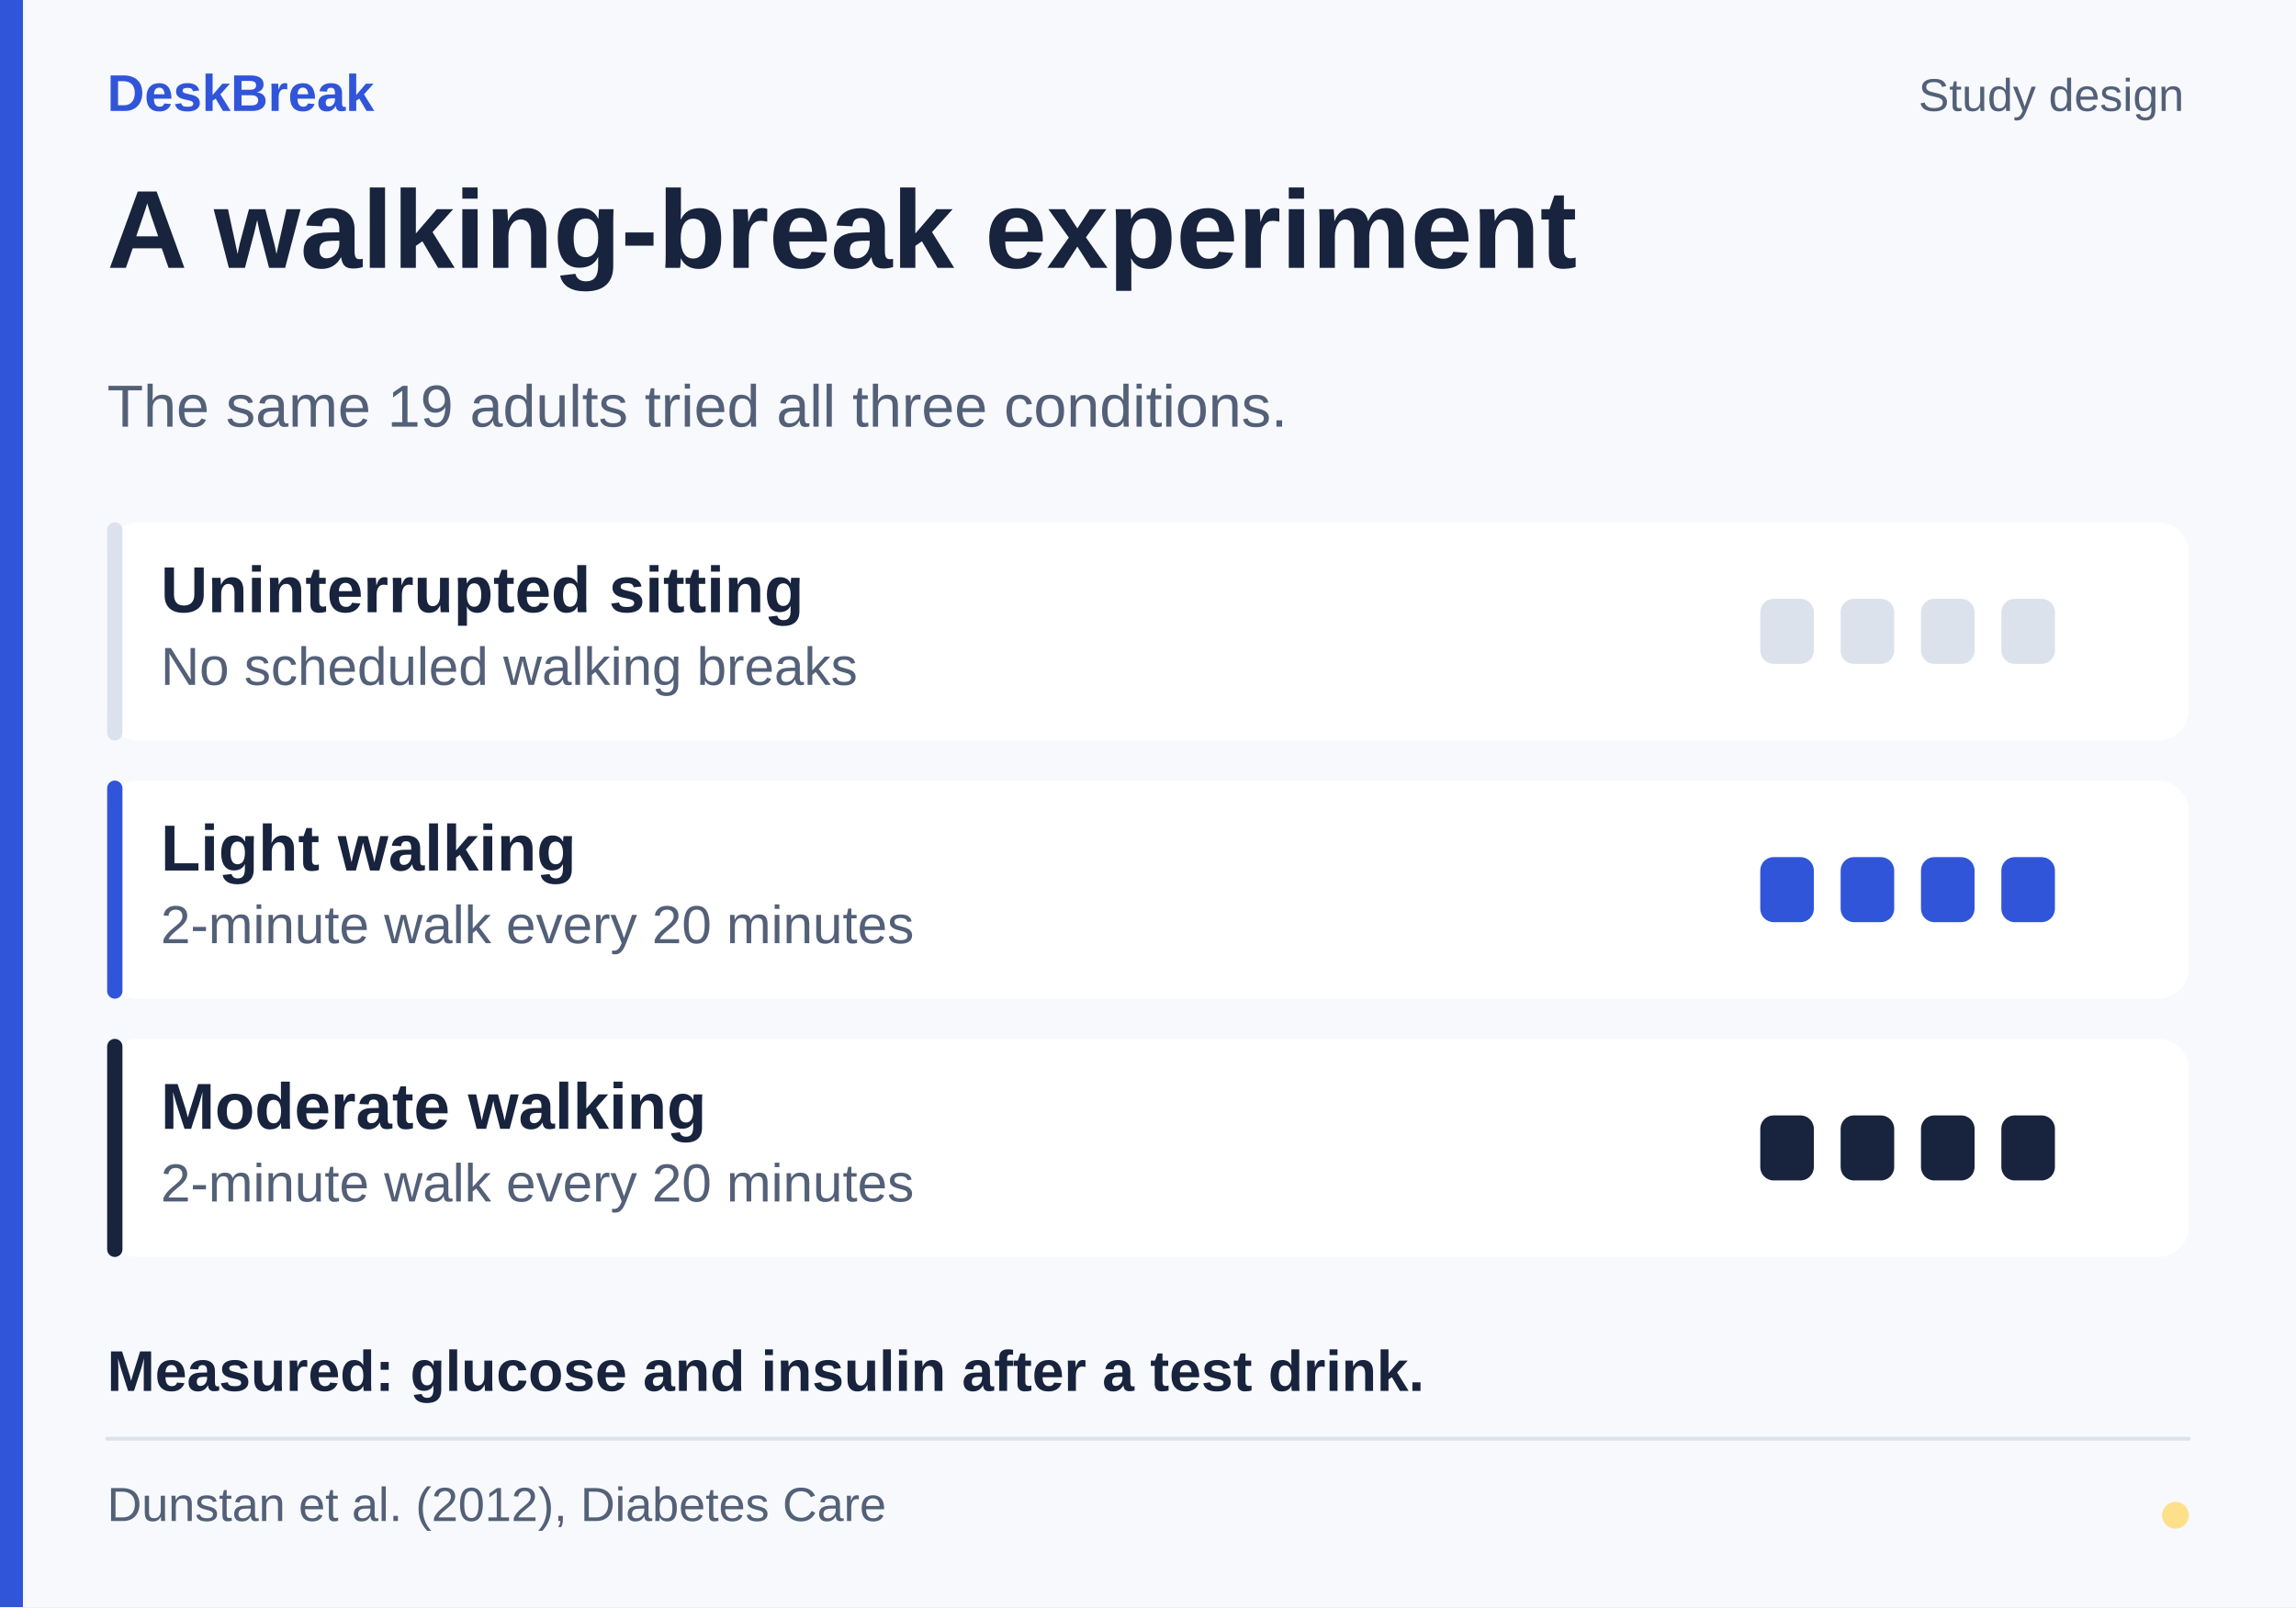
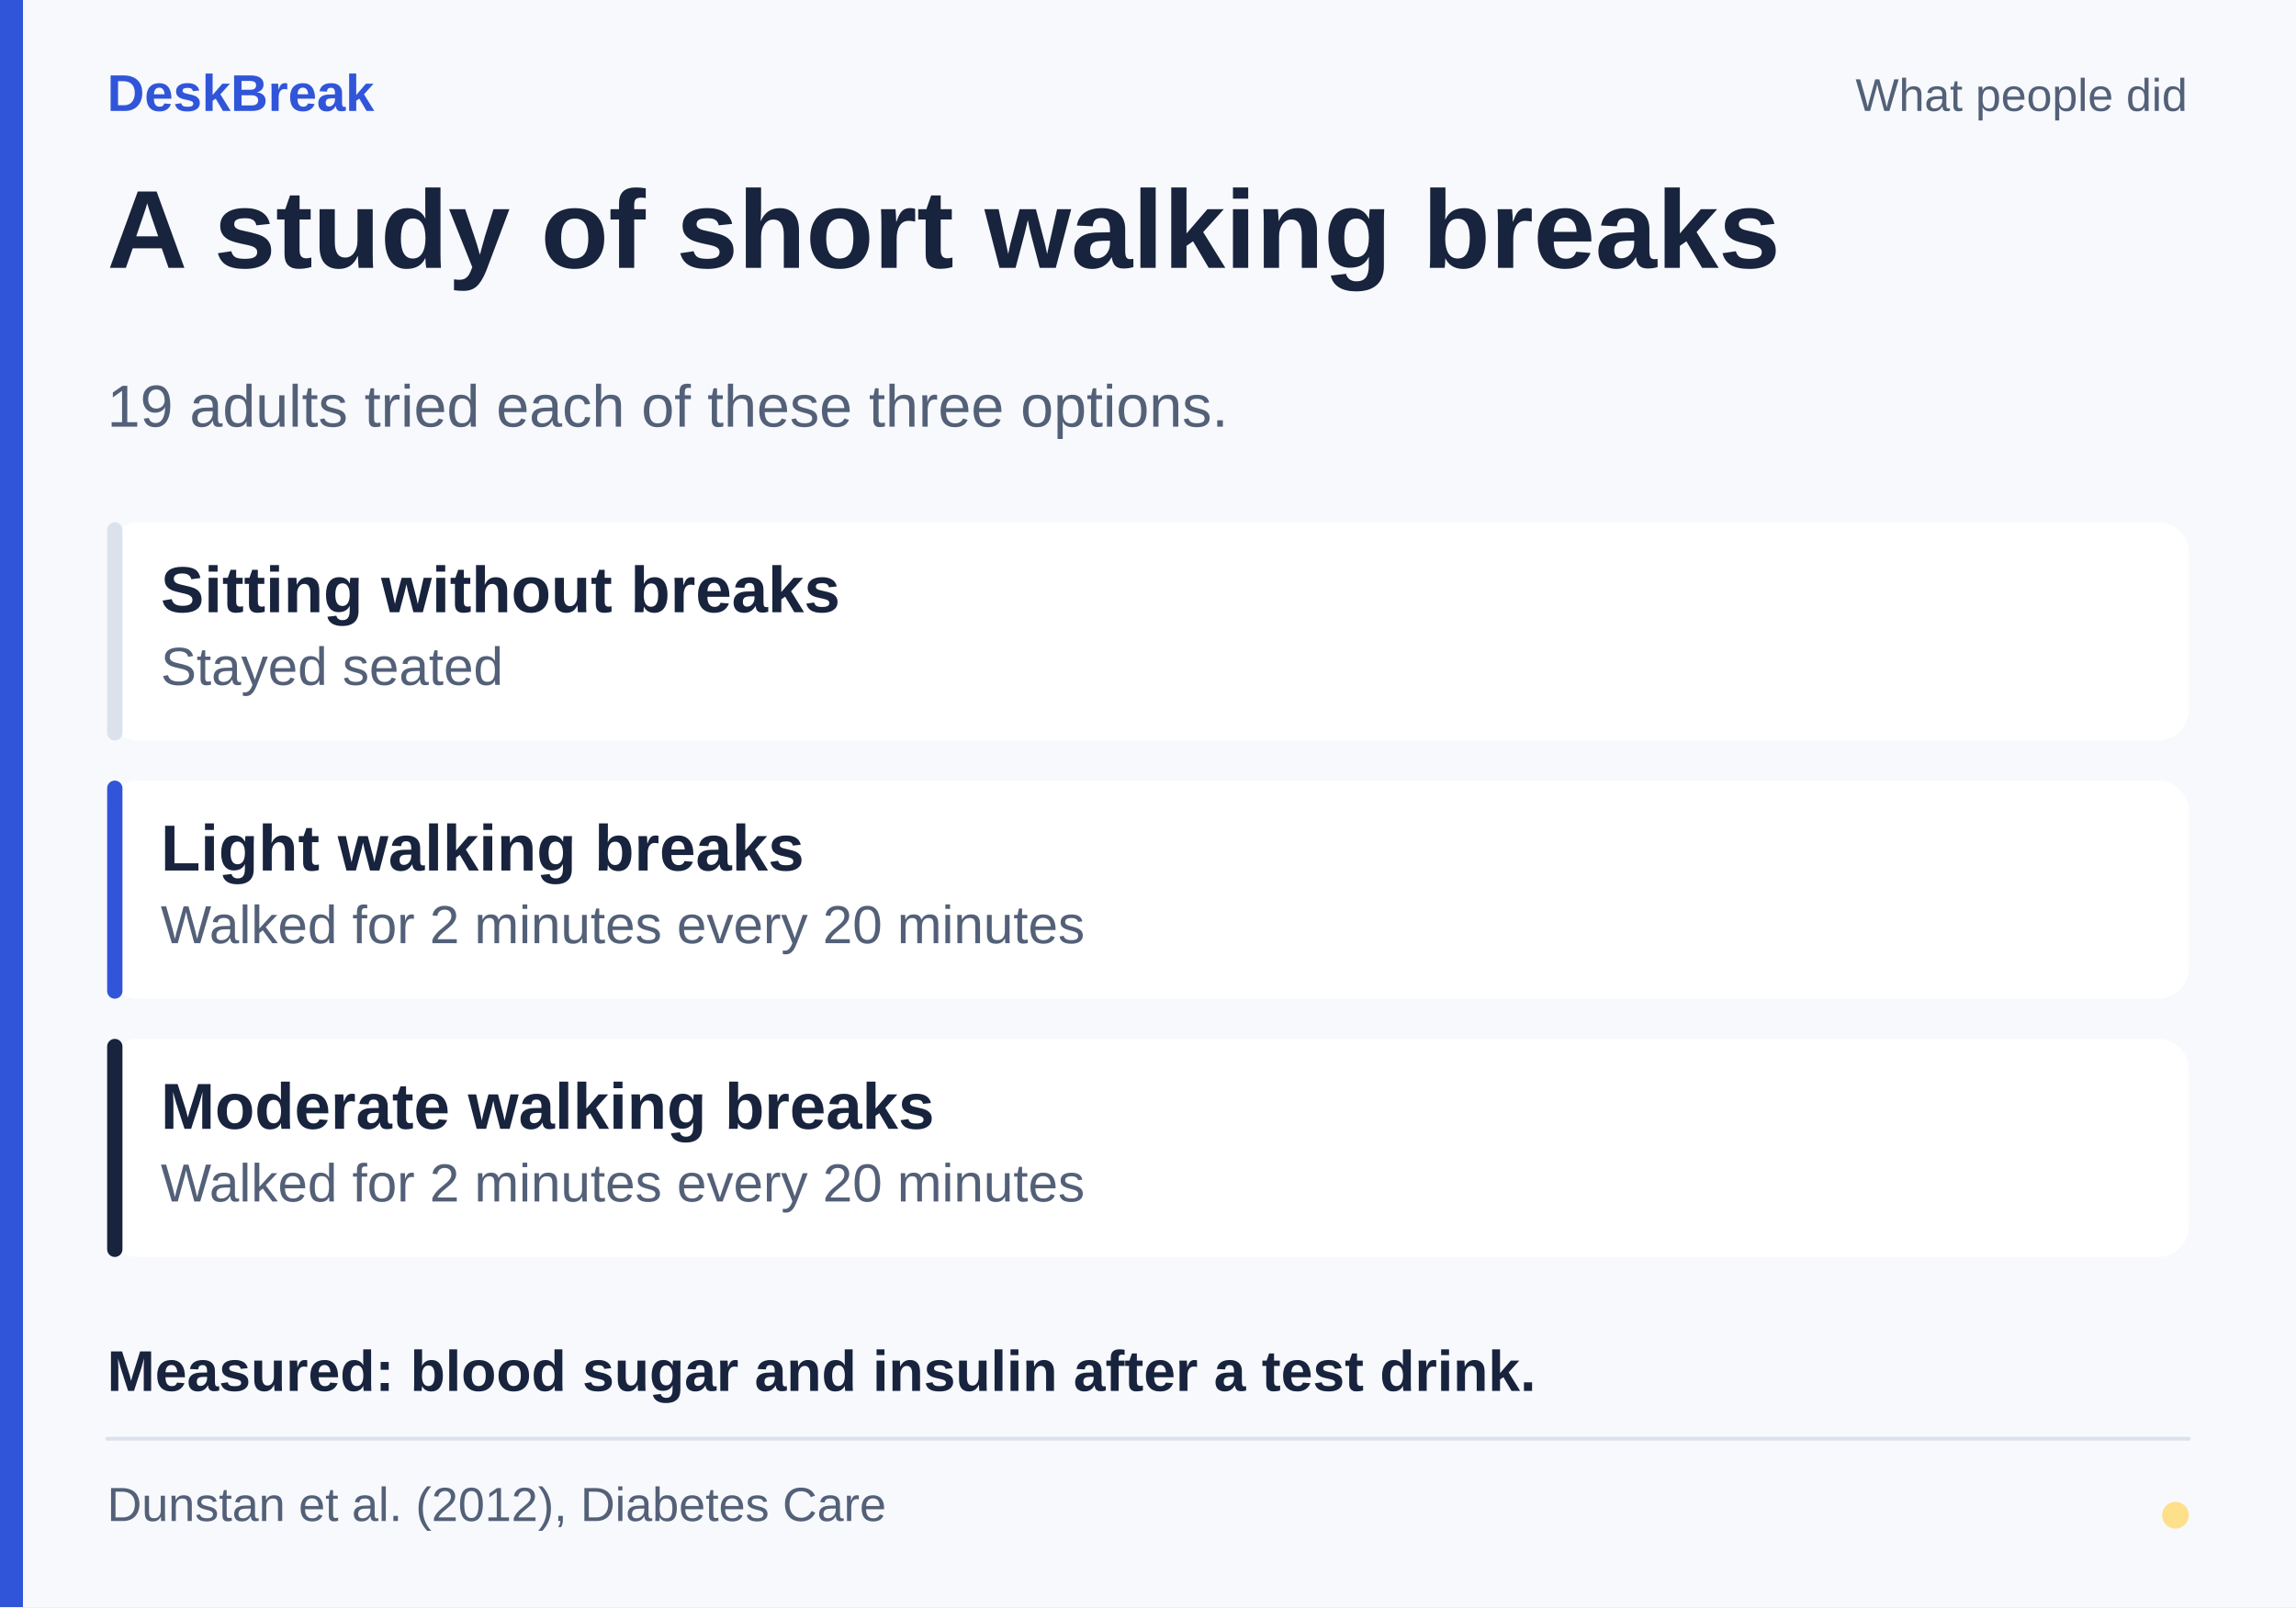
<svg xmlns="http://www.w3.org/2000/svg" width="1200" height="840" viewBox="0 0 1200 840" role="img" aria-labelledby="title desc">
  <rect x="0" y="0" width="1200" height="840" rx="0" fill="#F7F9FC" stroke="none" />
  <rect x="0" y="0" width="12" height="840" rx="0" fill="#3155D9" stroke="none" />
  <text x="56" y="58" font-family="Archivo, Arial, sans-serif" font-size="27" font-weight="800" fill="#3155D9">DeskBreak</text>
-   <text x="1002.688" y="58" font-family="Archivo, Arial, sans-serif" font-size="24" font-weight="500" fill="#536078">Study design</text>
-   <text x="56" y="140" font-family="Archivo, Arial, sans-serif" font-size="58" font-weight="800" fill="#18233D">A walking-break experiment</text>
-   <text x="56" y="223" font-family="Archivo, Arial, sans-serif" font-size="31" font-weight="500" fill="#536078">The same 19 adults tried all three conditions.</text>
+   <text x="969.784" y="58" font-family="Archivo, Arial, sans-serif" font-size="24" font-weight="500" fill="#536078">What people did</text>
+   <text x="56" y="140" font-family="Archivo, Arial, sans-serif" font-size="58" font-weight="800" fill="#18233D">A study of short walking breaks</text>
+   <text x="56" y="223" font-family="Archivo, Arial, sans-serif" font-size="31" font-weight="500" fill="#536078">19 adults tried each of these three options.</text>
  <rect x="56" y="273" width="1088" height="114" rx="16" fill="#FFFFFF" stroke="none" />
  <rect x="56" y="273" width="8" height="114" rx="4" fill="#DCE2EC" stroke="none" />
-   <text x="84" y="320" font-family="Archivo, Arial, sans-serif" font-size="34" font-weight="800" fill="#18233D">Uninterrupted sitting</text>
-   <text x="84" y="358" font-family="Archivo, Arial, sans-serif" font-size="28" font-weight="500" fill="#536078">No scheduled walking breaks</text>
-   <rect x="920" y="313" width="28" height="34" rx="7" fill="#DCE2EC" stroke="none" />
-   <rect x="962" y="313" width="28" height="34" rx="7" fill="#DCE2EC" stroke="none" />
-   <rect x="1004" y="313" width="28" height="34" rx="7" fill="#DCE2EC" stroke="none" />
-   <rect x="1046" y="313" width="28" height="34" rx="7" fill="#DCE2EC" stroke="none" />
+   <text x="84" y="320" font-family="Archivo, Arial, sans-serif" font-size="34" font-weight="800" fill="#18233D">Sitting without breaks</text>
+   <text x="84" y="358" font-family="Archivo, Arial, sans-serif" font-size="28" font-weight="500" fill="#536078">Stayed seated</text>
  <rect x="56" y="408" width="1088" height="114" rx="16" fill="#FFFFFF" stroke="none" />
  <rect x="56" y="408" width="8" height="114" rx="4" fill="#3155D9" stroke="none" />
-   <text x="84" y="455" font-family="Archivo, Arial, sans-serif" font-size="34" font-weight="800" fill="#18233D">Light walking</text>
-   <text x="84" y="493" font-family="Archivo, Arial, sans-serif" font-size="28" font-weight="500" fill="#536078">2-minute walk every 20 minutes</text>
-   <rect x="920" y="448" width="28" height="34" rx="7" fill="#3155D9" stroke="none" />
-   <rect x="962" y="448" width="28" height="34" rx="7" fill="#3155D9" stroke="none" />
-   <rect x="1004" y="448" width="28" height="34" rx="7" fill="#3155D9" stroke="none" />
-   <rect x="1046" y="448" width="28" height="34" rx="7" fill="#3155D9" stroke="none" />
+   <text x="84" y="455" font-family="Archivo, Arial, sans-serif" font-size="34" font-weight="800" fill="#18233D">Light walking breaks</text>
+   <text x="84" y="493" font-family="Archivo, Arial, sans-serif" font-size="28" font-weight="500" fill="#536078">Walked for 2 minutes every 20 minutes</text>
  <rect x="56" y="543" width="1088" height="114" rx="16" fill="#FFFFFF" stroke="none" />
  <rect x="56" y="543" width="8" height="114" rx="4" fill="#18233D" stroke="none" />
-   <text x="84" y="590" font-family="Archivo, Arial, sans-serif" font-size="34" font-weight="800" fill="#18233D">Moderate walking</text>
-   <text x="84" y="628" font-family="Archivo, Arial, sans-serif" font-size="28" font-weight="500" fill="#536078">2-minute walk every 20 minutes</text>
-   <rect x="920" y="583" width="28" height="34" rx="7" fill="#18233D" stroke="none" />
-   <rect x="962" y="583" width="28" height="34" rx="7" fill="#18233D" stroke="none" />
-   <rect x="1004" y="583" width="28" height="34" rx="7" fill="#18233D" stroke="none" />
-   <rect x="1046" y="583" width="28" height="34" rx="7" fill="#18233D" stroke="none" />
-   <text x="56" y="727" font-family="Archivo, Arial, sans-serif" font-size="30" font-weight="800" fill="#18233D">Measured: glucose and insulin after a test drink.</text>
+   <text x="84" y="590" font-family="Archivo, Arial, sans-serif" font-size="34" font-weight="800" fill="#18233D">Moderate walking breaks</text>
+   <text x="84" y="628" font-family="Archivo, Arial, sans-serif" font-size="28" font-weight="500" fill="#536078">Walked for 2 minutes every 20 minutes</text>
+   <text x="56" y="727" font-family="Archivo, Arial, sans-serif" font-size="30" font-weight="800" fill="#18233D">Measured: blood sugar and insulin after a test drink.</text>
  <line x1="56" y1="752" x2="1144" y2="752" stroke="#DCE2EC" stroke-width="2" stroke-linecap="round" />
  <text x="56" y="795" font-family="Archivo, Arial, sans-serif" font-size="25" font-weight="500" fill="#536078">Dunstan et al. (2012), Diabetes Care</text>
  <circle cx="1137" cy="792" r="7" fill="#FFE08A" stroke="none" stroke-width="0" />
</svg>
